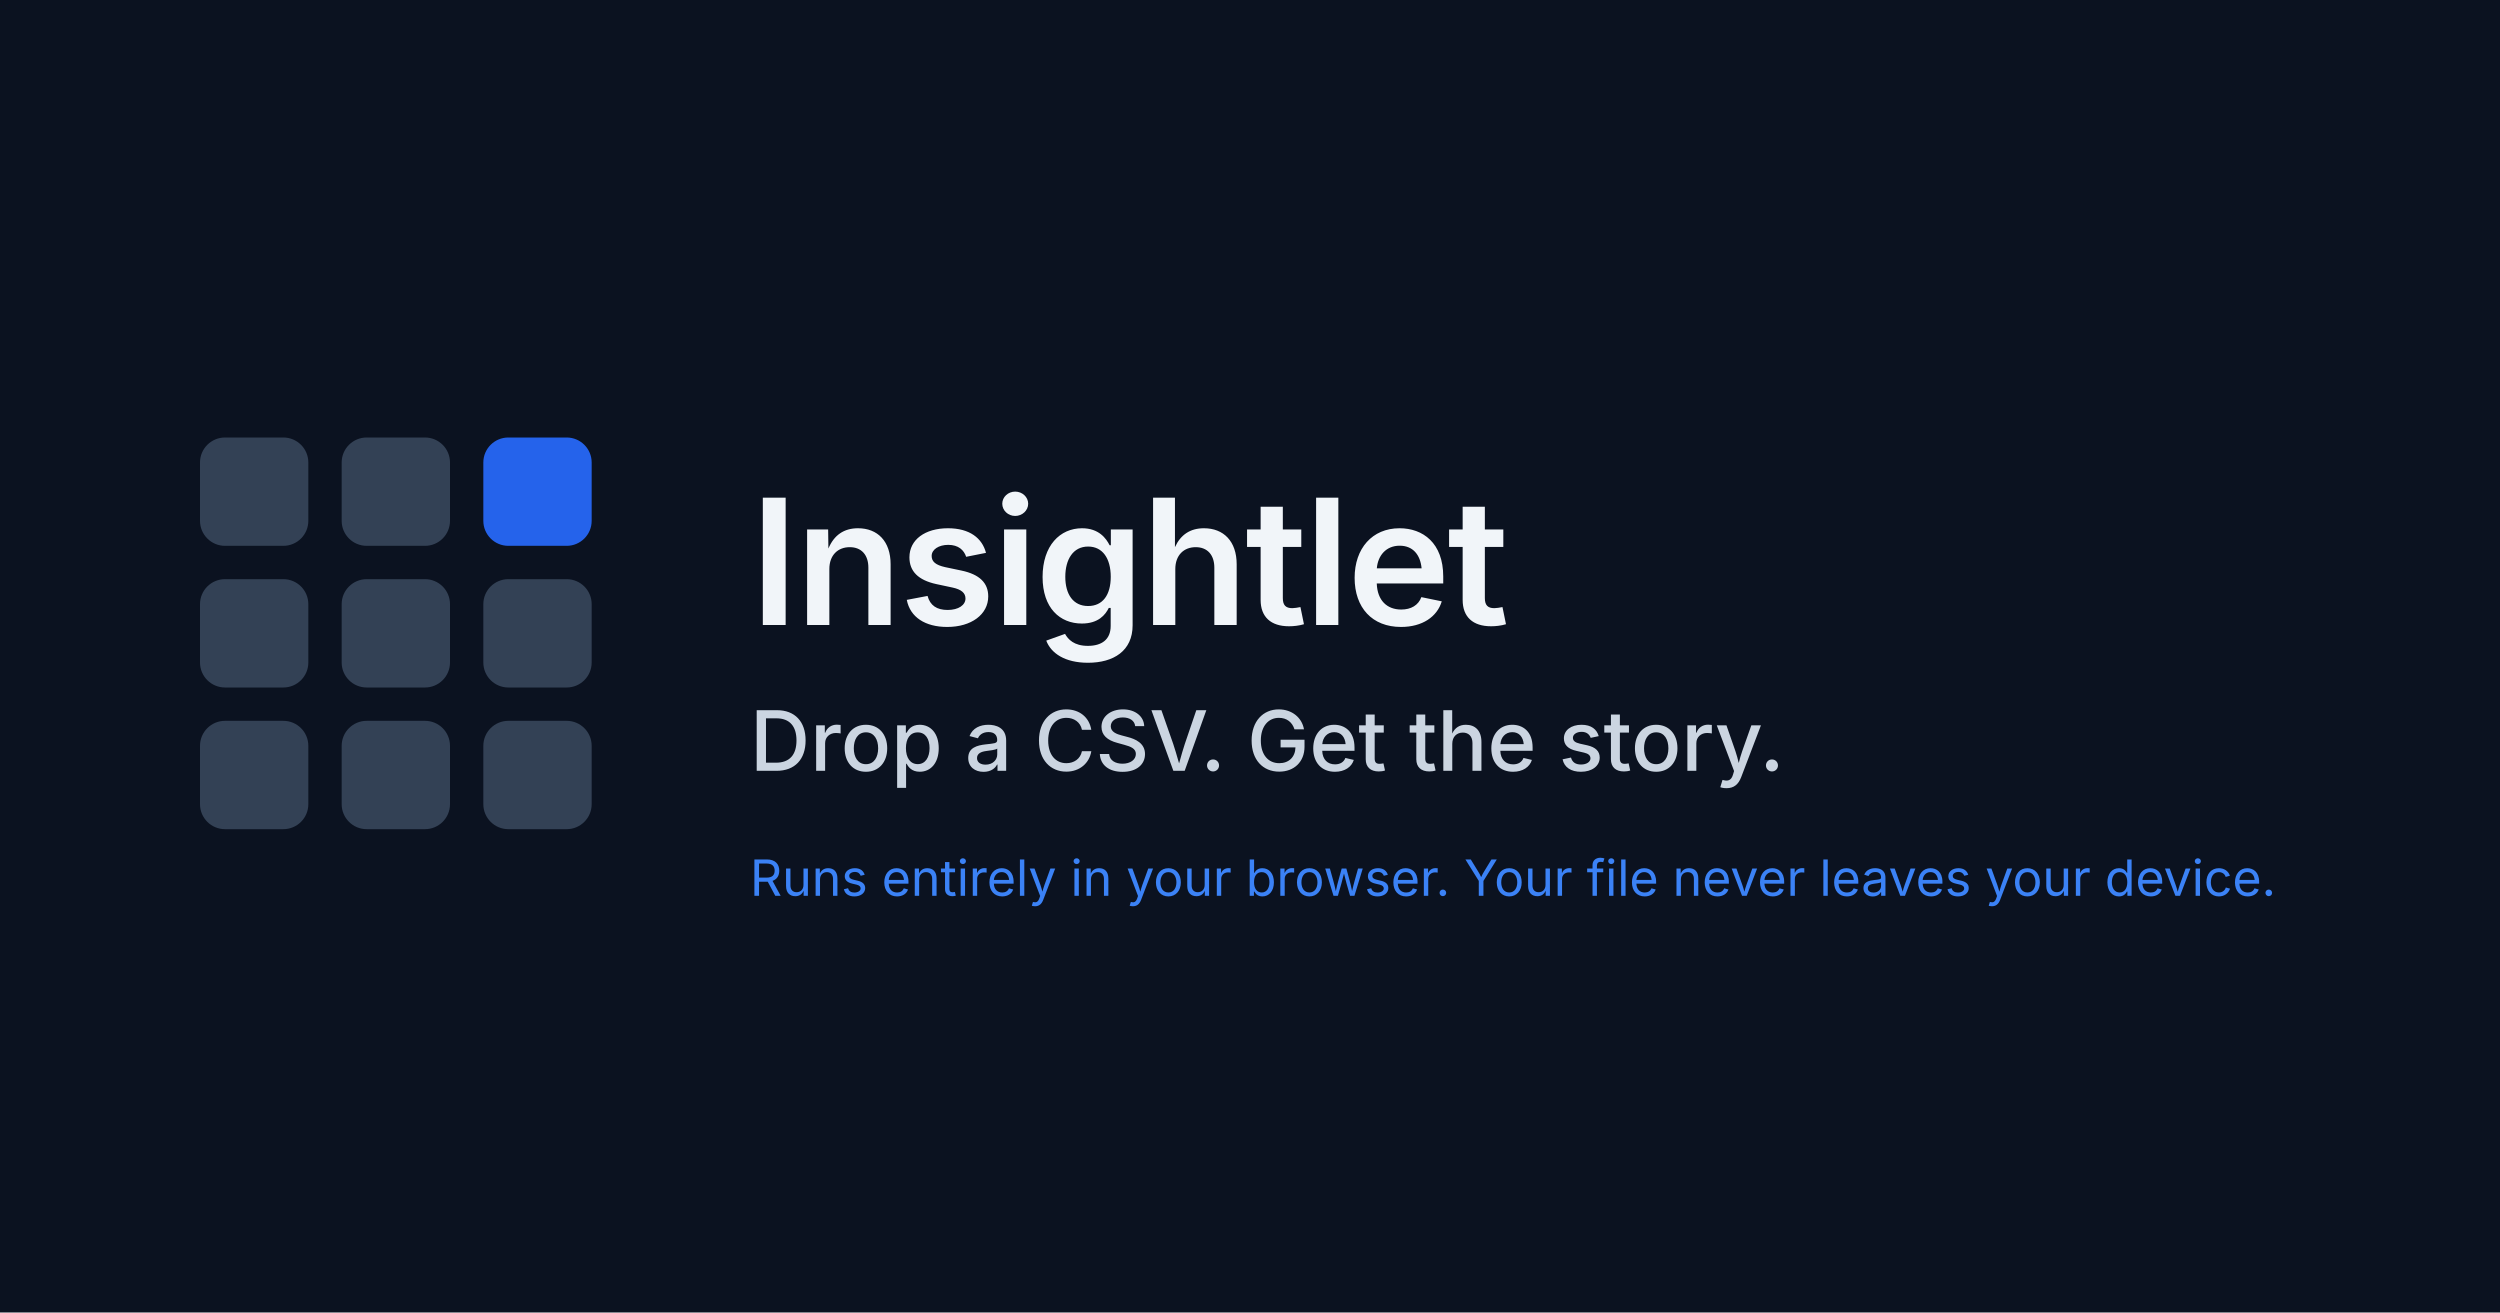
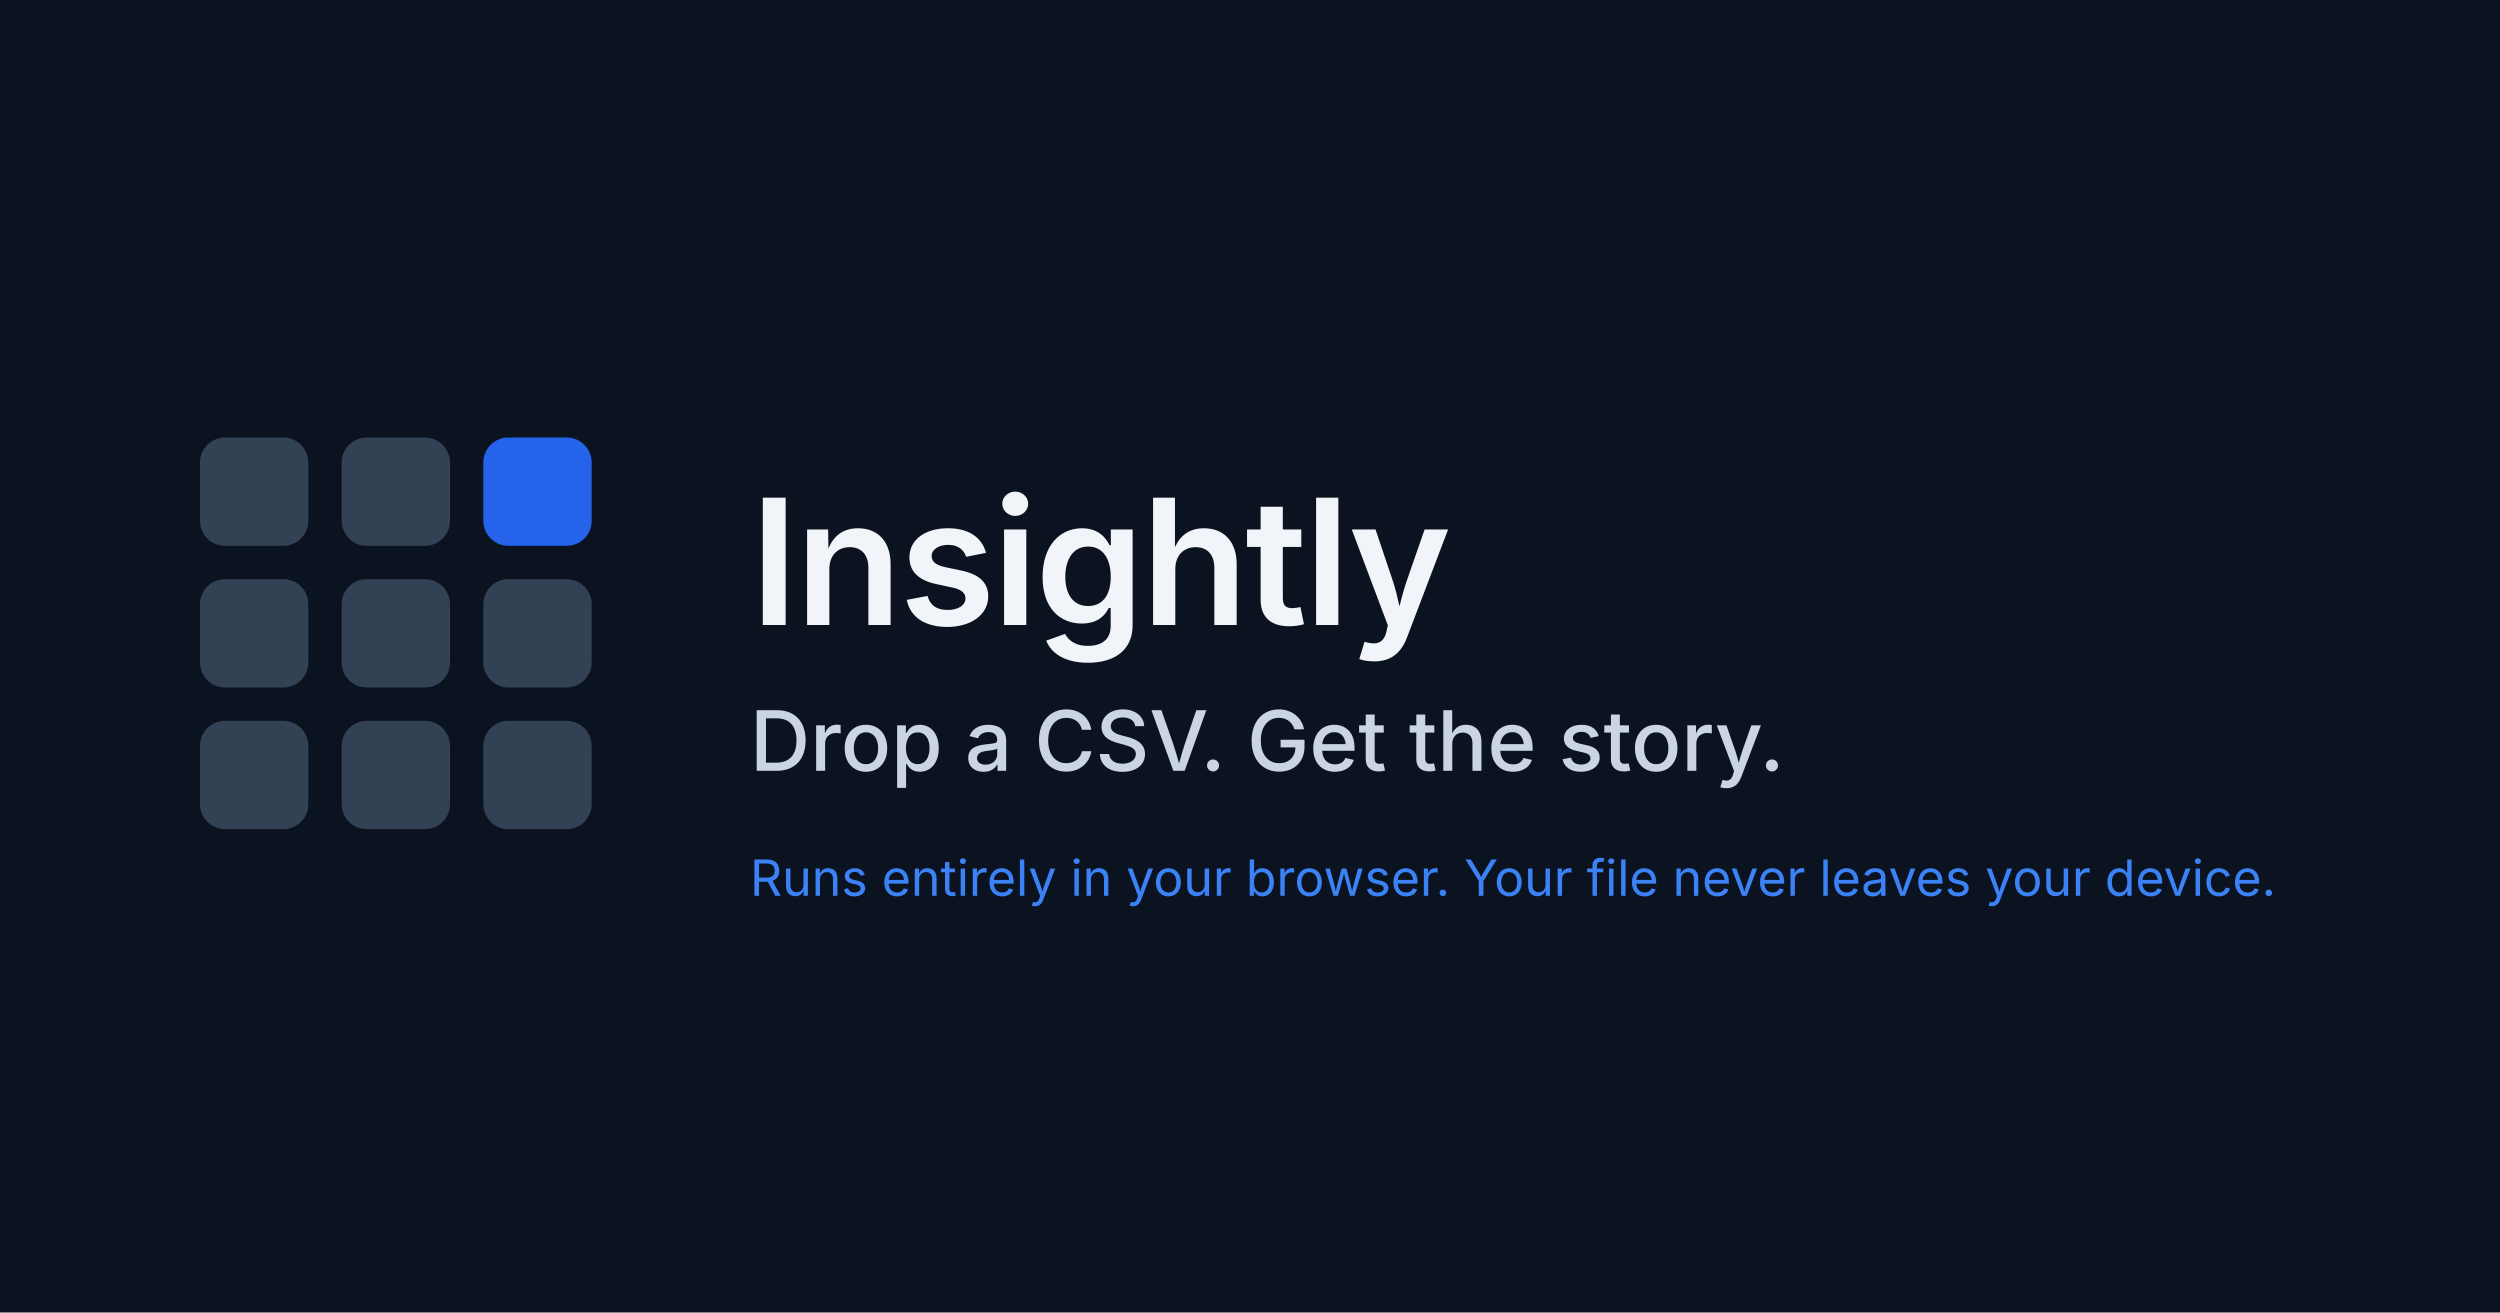
<svg xmlns="http://www.w3.org/2000/svg" width="1200" height="630" viewBox="0 0 1200 630" fill="none">
  <rect width="1200" height="630" fill="#0B1220" />
  <g transform="translate(96,210)">
    <rect x="0" y="0" width="52" height="52" rx="12" fill="#334155" />
    <rect x="68" y="0" width="52" height="52" rx="12" fill="#334155" />
    <rect x="136" y="0" width="52" height="52" rx="12" fill="#2563EB" />
    <rect x="0" y="68" width="52" height="52" rx="12" fill="#334155" />
    <rect x="68" y="68" width="52" height="52" rx="12" fill="#334155" />
    <rect x="136" y="68" width="52" height="52" rx="12" fill="#334155" />
    <rect x="0" y="136" width="52" height="52" rx="12" fill="#334155" />
    <rect x="68" y="136" width="52" height="52" rx="12" fill="#334155" />
    <rect x="136" y="136" width="52" height="52" rx="12" fill="#334155" />
  </g>
-   <text x="360" y="300" font-family="Inter, sans-serif" font-size="84" font-weight="600" letter-spacing="-1.5" fill="#F1F5F9">Insightlet</text>
+   <text x="360" y="300" font-family="Inter, sans-serif" font-size="84" font-weight="600" letter-spacing="-1.5" fill="#F1F5F9">Insightly</text>
  <text x="360" y="370" font-family="Inter, sans-serif" font-size="40" font-weight="500" fill="#CBD5E1">Drop a CSV. Get the story.</text>
  <text x="360" y="430" font-family="Inter, sans-serif" font-size="24" font-weight="400" fill="#3B82F6">Runs entirely in your browser. Your file never leaves your device.</text>
</svg>
